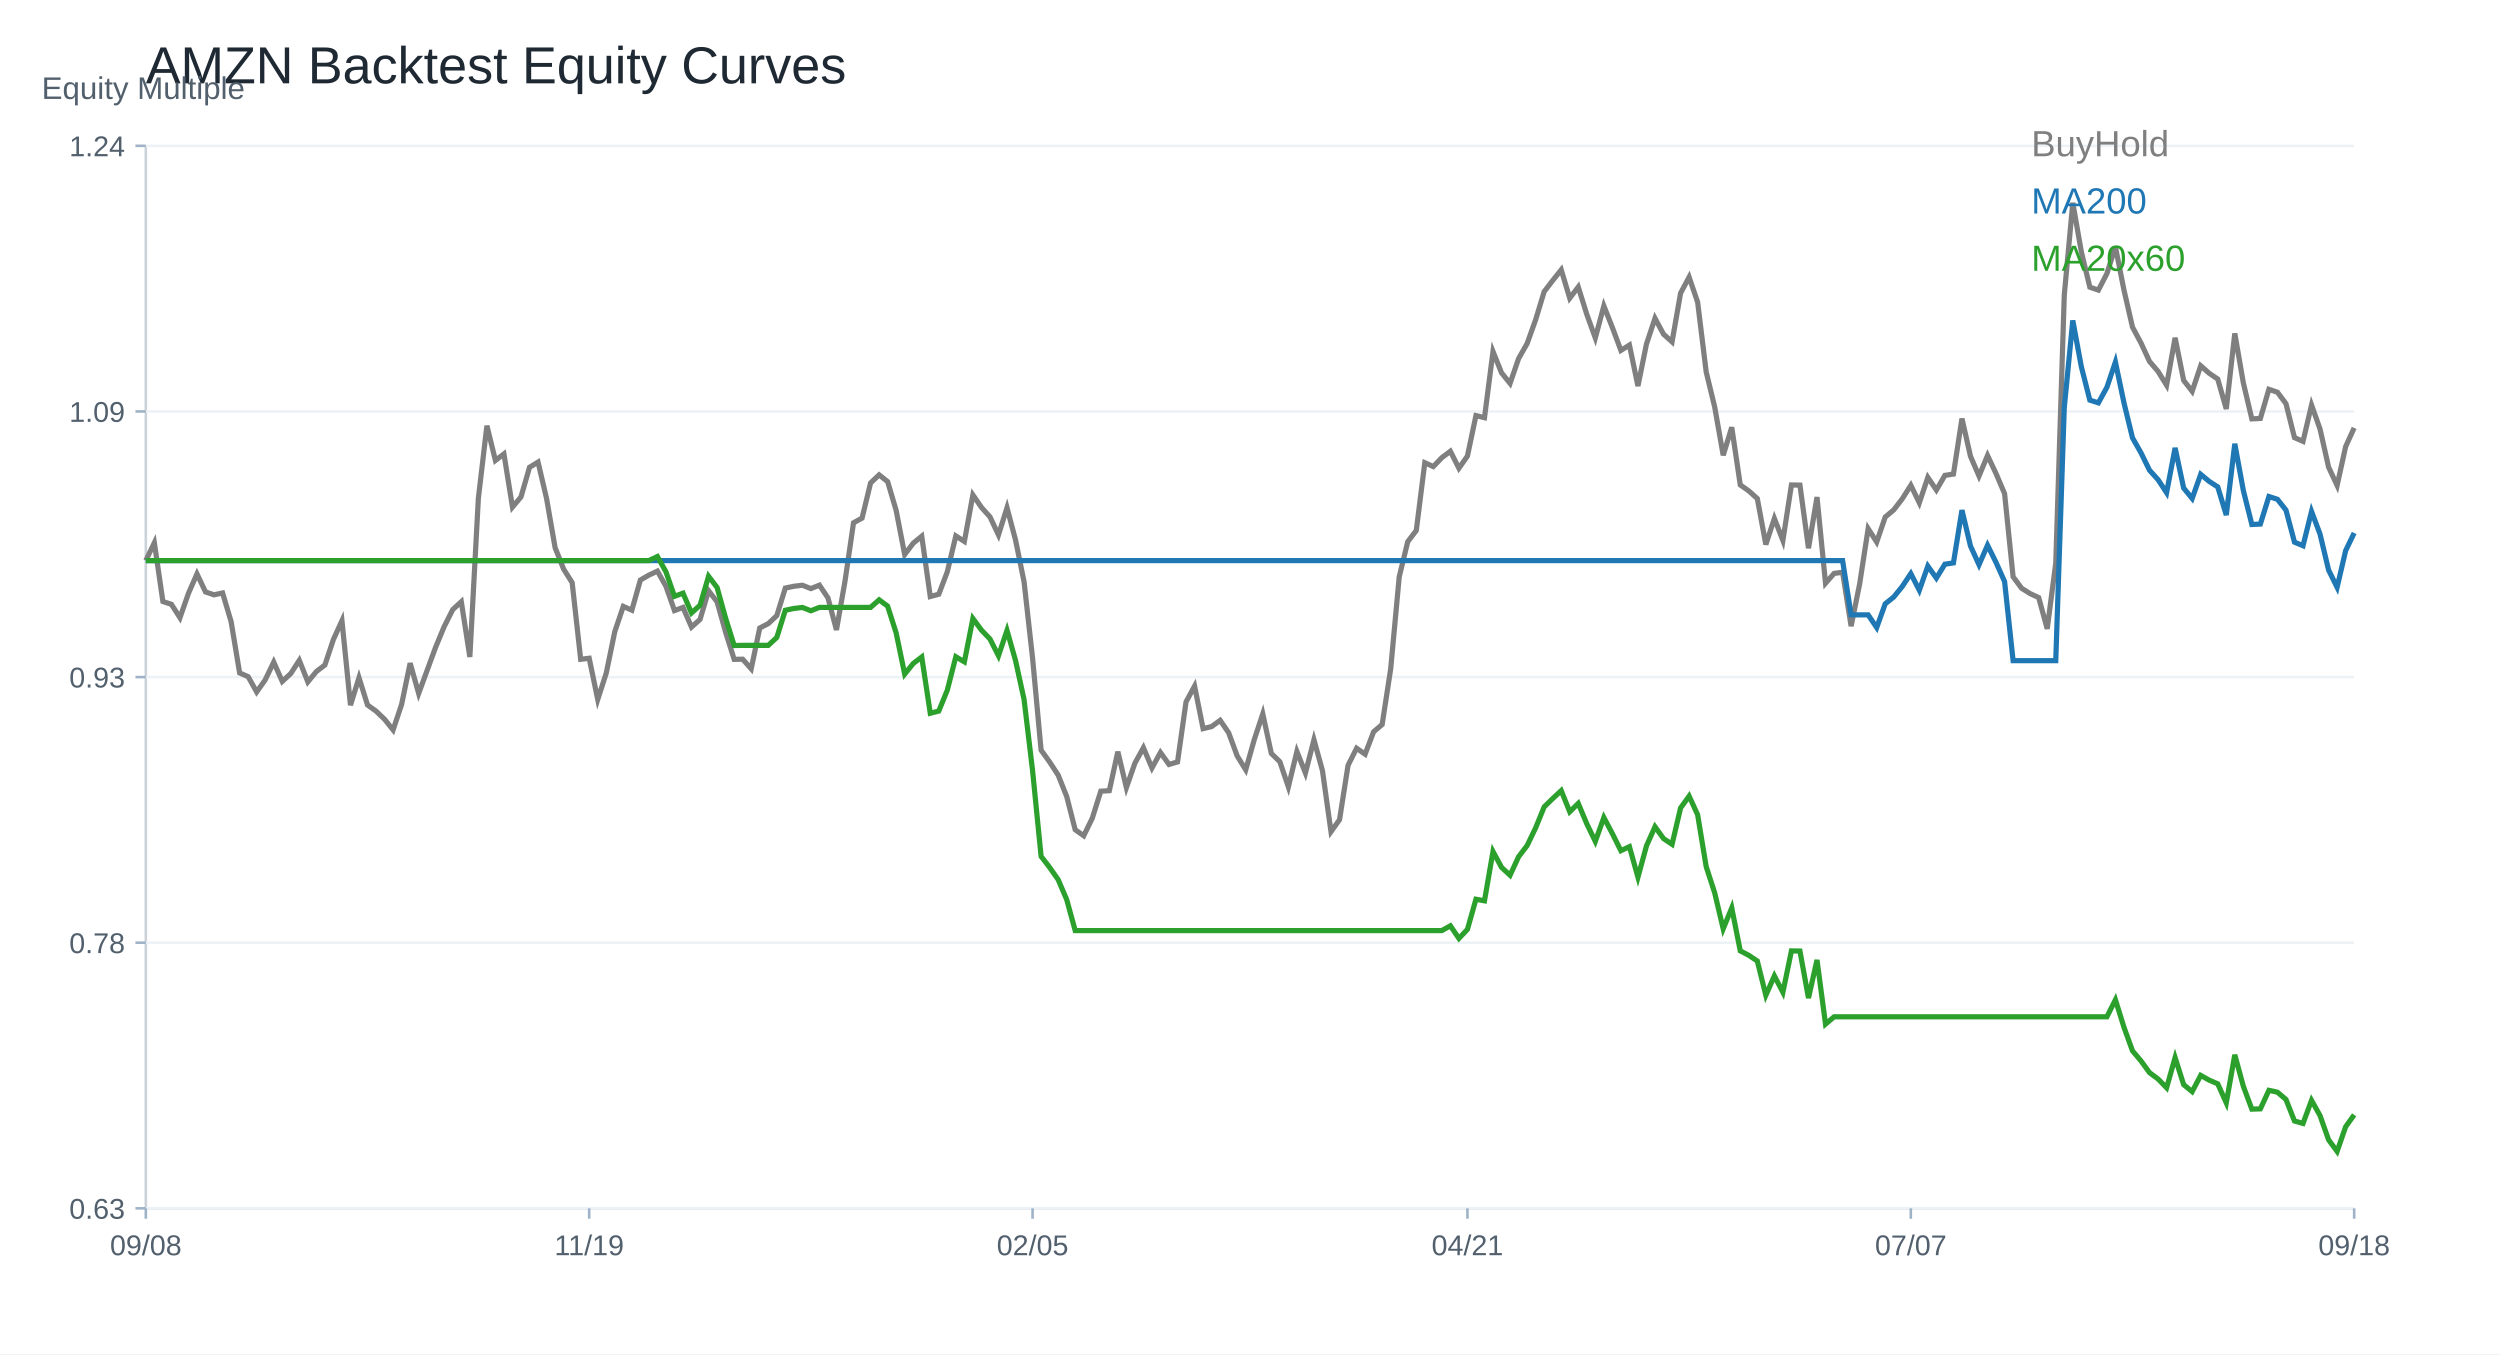
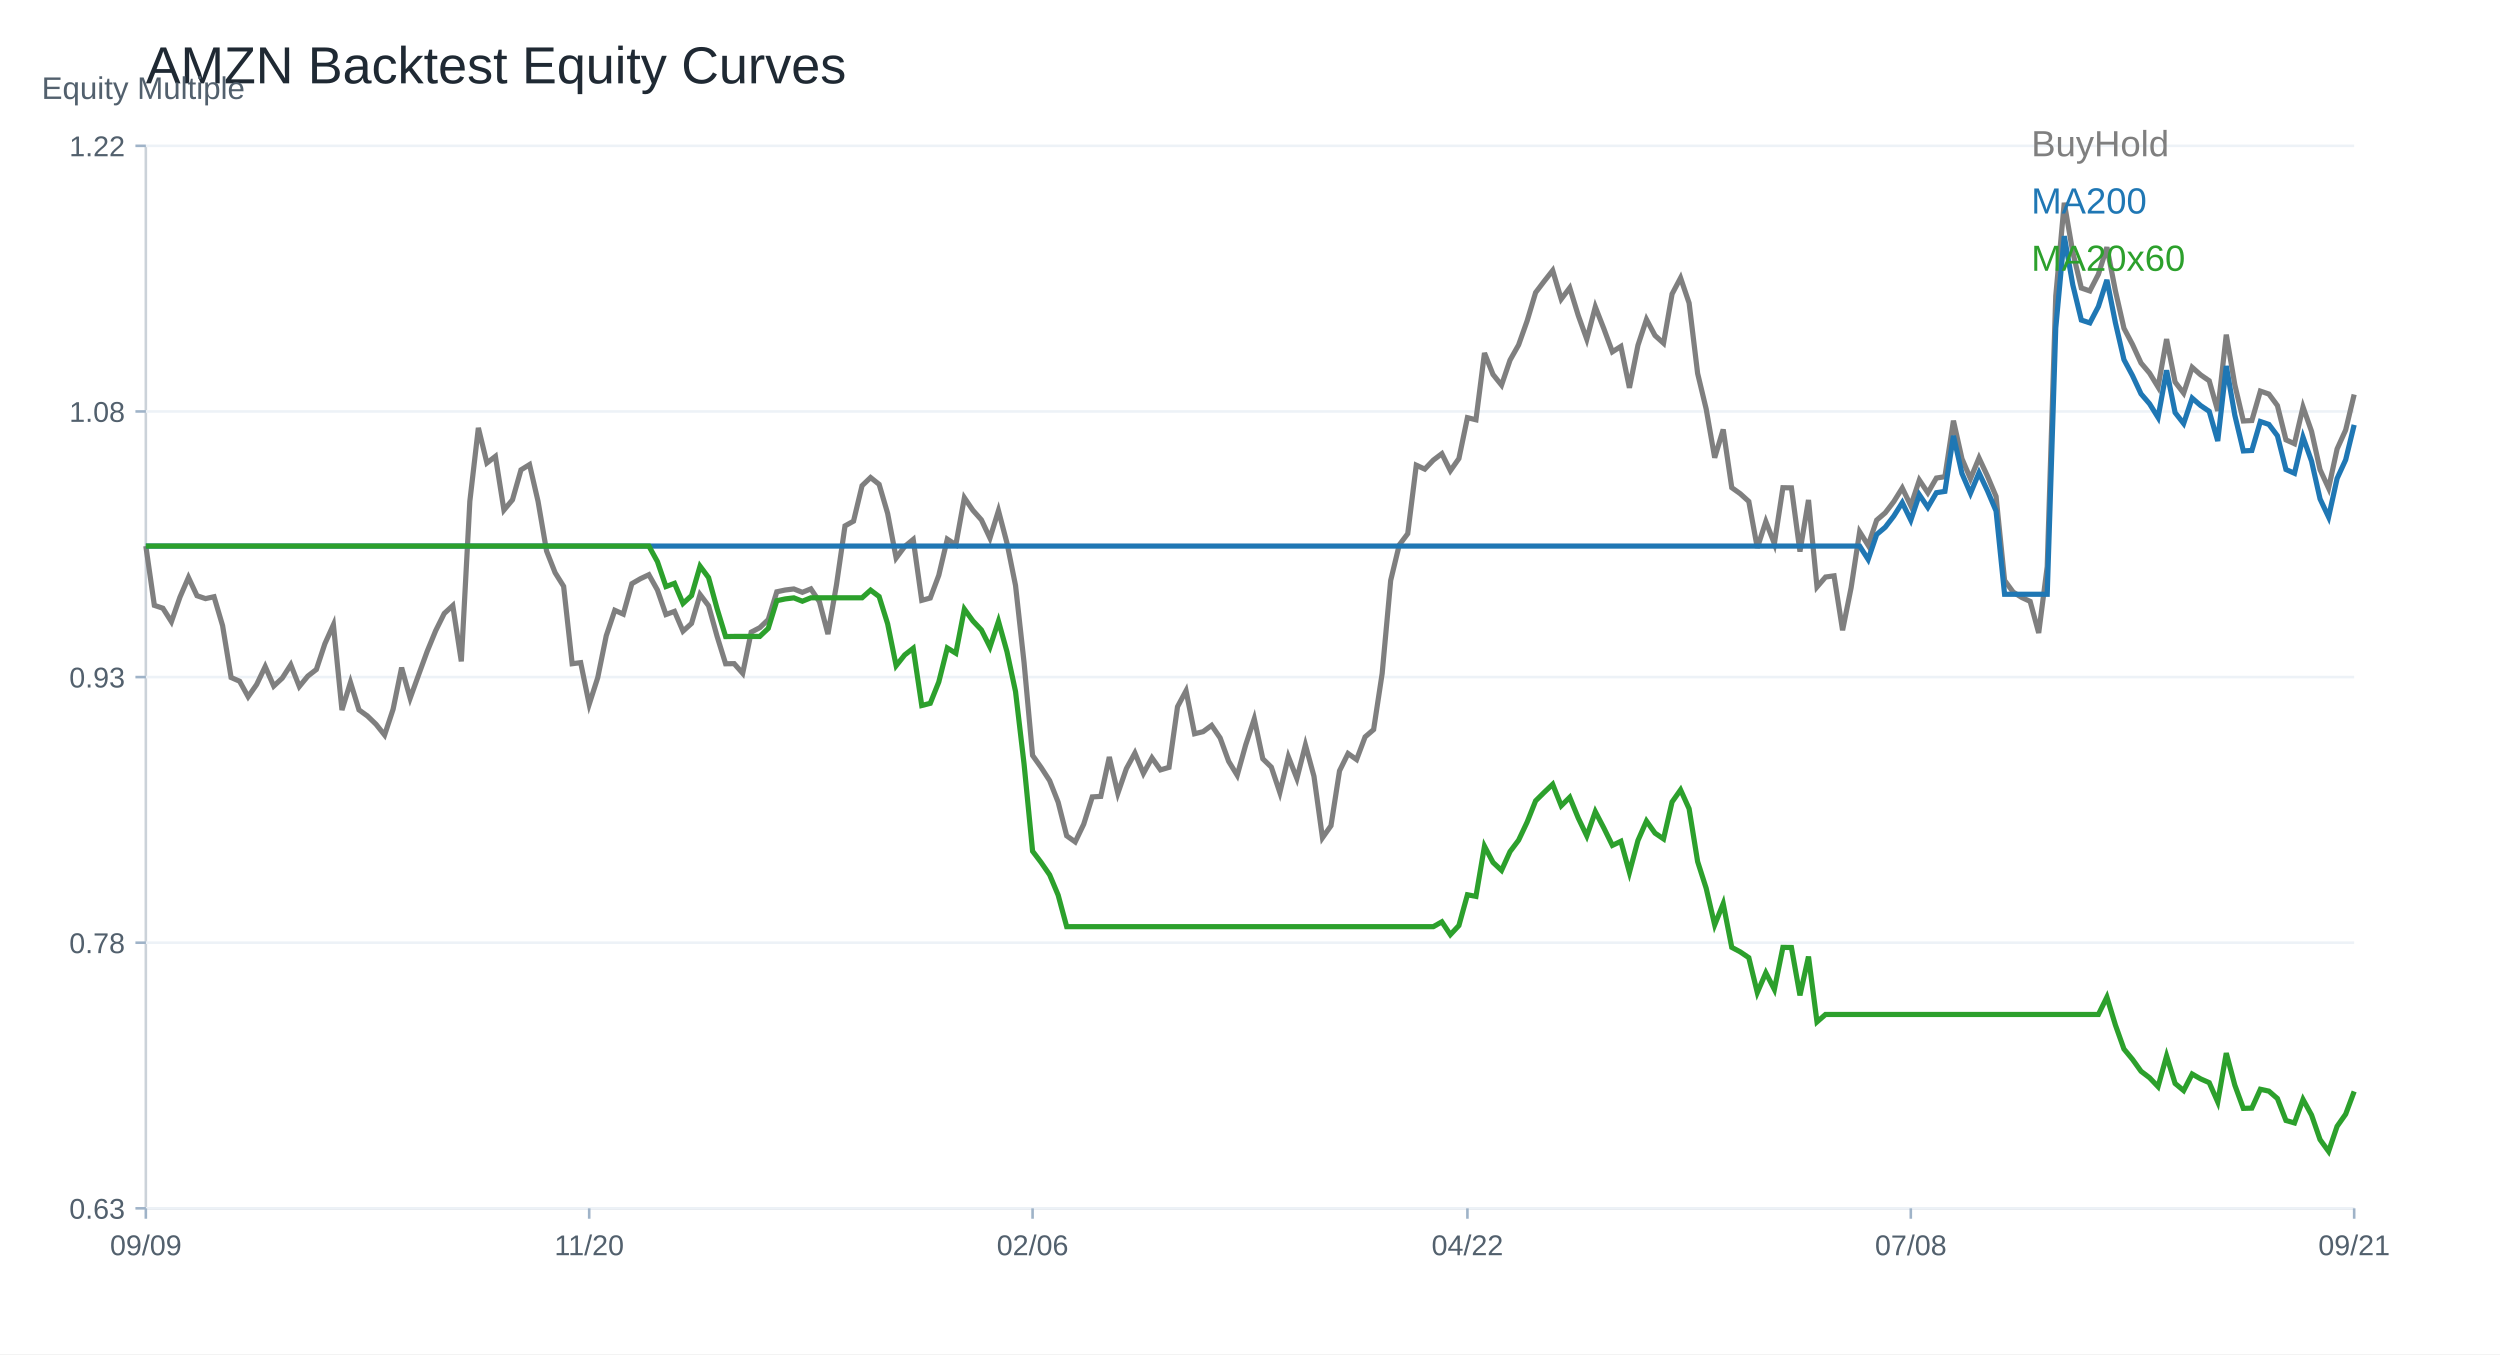
<svg xmlns="http://www.w3.org/2000/svg" width="960" height="520" viewBox="0 0 960 520">
  <rect width="100%" height="100%" fill="white" />
  <text x="56.00" y="32.00" font-size="20" font-family="Arial" fill="#1f2933" text-anchor="start">AMZN Backtest Equity Curves</text>
  <line x1="56" y1="464" x2="904" y2="464" stroke="#cbd2d9" />
  <line x1="56" y1="56" x2="56" y2="464" stroke="#cbd2d9" />
  <text x="16.00" y="38.00" font-size="12" font-family="Arial" fill="#52606d" text-anchor="start">Equity Multiple</text>
  <line x1="56" y1="464.00" x2="904" y2="464.00" stroke="#edf2f7" />
  <line x1="52" y1="464.00" x2="56" y2="464.00" stroke="#9fb3c8" />
  <text x="48.00" y="468.00" font-size="11" font-family="Arial" fill="#52606d" text-anchor="end">0.63</text>
  <line x1="56" y1="362.00" x2="904" y2="362.00" stroke="#edf2f7" />
  <line x1="52" y1="362.00" x2="56" y2="362.00" stroke="#9fb3c8" />
  <text x="48.00" y="366.00" font-size="11" font-family="Arial" fill="#52606d" text-anchor="end">0.78</text>
  <line x1="56" y1="260.00" x2="904" y2="260.00" stroke="#edf2f7" />
  <line x1="52" y1="260.00" x2="56" y2="260.00" stroke="#9fb3c8" />
  <text x="48.00" y="264.00" font-size="11" font-family="Arial" fill="#52606d" text-anchor="end">0.93</text>
  <line x1="56" y1="158.00" x2="904" y2="158.00" stroke="#edf2f7" />
  <line x1="52" y1="158.00" x2="56" y2="158.00" stroke="#9fb3c8" />
-   <text x="48.00" y="162.00" font-size="11" font-family="Arial" fill="#52606d" text-anchor="end">1.09</text>
+   <text x="48.00" y="162.00" font-size="11" font-family="Arial" fill="#52606d" text-anchor="end">1.08</text>
  <line x1="56" y1="56.00" x2="904" y2="56.00" stroke="#edf2f7" />
  <line x1="52" y1="56.00" x2="56" y2="56.00" stroke="#9fb3c8" />
-   <text x="48.00" y="60.00" font-size="11" font-family="Arial" fill="#52606d" text-anchor="end">1.24</text>
+   <text x="48.00" y="60.00" font-size="11" font-family="Arial" fill="#52606d" text-anchor="end">1.22</text>
  <line x1="56.00" y1="464" x2="56.00" y2="468" stroke="#9fb3c8" />
-   <text x="56.00" y="482.00" font-size="11" font-family="Arial" fill="#52606d" text-anchor="middle">09/08</text>
+   <text x="56.00" y="482.00" font-size="11" font-family="Arial" fill="#52606d" text-anchor="middle">09/09</text>
  <line x1="226.25" y1="464" x2="226.25" y2="468" stroke="#9fb3c8" />
-   <text x="226.25" y="482.00" font-size="11" font-family="Arial" fill="#52606d" text-anchor="middle">11/19</text>
+   <text x="226.25" y="482.00" font-size="11" font-family="Arial" fill="#52606d" text-anchor="middle">11/20</text>
  <line x1="396.51" y1="464" x2="396.51" y2="468" stroke="#9fb3c8" />
-   <text x="396.51" y="482.00" font-size="11" font-family="Arial" fill="#52606d" text-anchor="middle">02/05</text>
+   <text x="396.51" y="482.00" font-size="11" font-family="Arial" fill="#52606d" text-anchor="middle">02/06</text>
  <line x1="563.49" y1="464" x2="563.49" y2="468" stroke="#9fb3c8" />
-   <text x="563.49" y="482.00" font-size="11" font-family="Arial" fill="#52606d" text-anchor="middle">04/21</text>
+   <text x="563.49" y="482.00" font-size="11" font-family="Arial" fill="#52606d" text-anchor="middle">04/22</text>
  <line x1="733.75" y1="464" x2="733.75" y2="468" stroke="#9fb3c8" />
-   <text x="733.75" y="482.00" font-size="11" font-family="Arial" fill="#52606d" text-anchor="middle">07/07</text>
+   <text x="733.75" y="482.00" font-size="11" font-family="Arial" fill="#52606d" text-anchor="middle">07/08</text>
  <line x1="904.00" y1="464" x2="904.00" y2="468" stroke="#9fb3c8" />
-   <text x="904.00" y="482.00" font-size="11" font-family="Arial" fill="#52606d" text-anchor="middle">09/18</text>
-   <polyline fill="none" stroke="#7f7f7f" stroke-width="2" points="56.00,215.26 59.27,208.42 62.55,230.98 65.82,232.06 69.10,237.20 72.37,227.84 75.64,220.37 78.92,227.30 82.19,228.41 85.47,227.70 88.74,238.68 92.02,258.41 95.29,259.84 98.56,265.71 101.84,261.07 105.11,254.25 108.39,261.66 111.66,258.64 114.93,253.57 118.21,261.84 121.48,257.87 124.76,255.36 128.03,245.55 131.31,238.36 134.58,270.79 137.85,260.24 141.13,270.73 144.40,273.07 147.68,276.21 150.95,280.29 154.22,270.48 157.50,254.65 160.77,266.29 164.05,257.33 167.32,248.43 170.59,240.56 173.87,234.06 177.14,231.06 180.42,252.28 183.69,191.36 186.97,163.47 190.24,176.82 193.51,174.31 196.79,194.73 200.06,190.82 203.34,179.44 206.61,177.45 209.88,191.42 213.16,210.30 216.43,218.54 219.71,223.73 222.98,253.17 226.25,252.77 229.53,268.60 232.80,258.47 236.08,242.53 239.35,232.86 242.63,234.31 245.90,222.74 249.17,220.85 252.45,219.31 255.72,225.13 259.00,234.46 262.27,233.26 265.54,240.79 268.82,237.85 272.09,226.84 275.37,231.12 278.64,242.79 281.92,253.19 285.19,253.14 288.46,256.82 291.74,241.16 295.01,239.48 298.29,236.40 301.56,225.82 304.83,225.13 308.11,224.73 311.38,226.02 314.66,224.70 317.93,229.58 321.20,241.90 324.48,223.19 327.75,200.75 331.03,198.95 334.30,185.46 337.58,182.35 340.85,184.95 344.12,195.98 347.40,212.95 350.67,208.59 353.95,205.91 357.22,229.07 360.49,228.18 363.77,219.54 367.04,205.80 370.32,207.91 373.59,190.05 376.86,194.82 380.14,198.47 383.41,205.40 386.69,194.96 389.96,207.34 393.24,223.39 396.51,252.77 399.78,288.05 403.06,292.61 406.33,297.63 409.61,305.84 412.88,318.62 416.15,320.93 419.43,314.20 422.70,303.82 425.98,303.62 429.25,288.64 432.53,302.45 435.80,293.06 439.07,287.13 442.35,294.89 445.62,288.96 448.90,293.55 452.17,292.58 455.44,269.51 458.72,263.46 461.99,279.80 465.27,279.00 468.54,276.61 471.81,281.40 475.09,290.30 478.36,295.60 481.64,284.00 484.91,274.13 488.19,289.33 491.46,292.49 494.73,302.16 498.01,288.56 501.28,296.83 504.56,284.08 507.83,295.97 511.10,319.36 514.38,314.77 517.65,293.89 520.93,287.33 524.20,289.61 527.47,281.00 530.75,278.21 534.02,256.87 537.30,221.51 540.57,208.02 543.85,203.71 547.12,177.68 550.39,179.16 553.67,175.74 556.94,173.28 560.22,179.79 563.49,175.14 566.76,159.59 570.04,160.39 573.31,134.98 576.59,143.17 579.86,147.22 583.14,137.69 586.41,131.93 589.68,122.80 592.96,111.99 596.23,107.72 599.51,103.61 602.78,114.50 606.05,110.20 609.33,120.72 612.60,129.76 615.88,117.47 619.15,125.77 622.42,134.55 625.70,132.50 628.97,148.24 632.25,132.07 635.52,122.23 638.80,128.34 642.07,131.27 645.34,112.57 648.62,106.43 651.89,116.02 655.17,142.77 658.44,156.29 661.71,174.82 664.99,164.07 668.26,186.20 671.54,188.51 674.81,191.45 678.08,209.10 681.36,199.09 684.63,207.54 687.91,186.23 691.18,186.29 694.46,210.53 697.73,190.88 701.00,223.96 704.28,220.20 707.55,219.74 710.83,240.45 714.10,224.25 717.37,203.00 720.65,208.13 723.92,198.55 727.20,195.79 730.47,191.54 733.75,186.35 737.02,193.08 740.29,183.32 743.57,188.17 746.84,182.55 750.12,182.04 753.39,160.73 756.66,175.19 759.94,182.78 763.21,174.91 766.49,181.87 769.76,189.57 773.03,221.48 776.31,225.90 779.58,227.95 782.86,229.47 786.13,241.47 789.41,216.23 792.68,113.34 795.95,77.86 799.23,96.68 802.50,110.28 805.78,111.40 809.05,105.06 812.32,94.77 815.60,111.37 818.87,125.60 822.15,131.73 825.42,138.80 828.69,142.62 831.97,147.93 835.24,129.71 838.52,146.05 841.79,150.27 845.07,140.46 848.34,143.34 851.61,145.56 854.89,157.03 858.16,128.02 861.44,147.02 864.71,160.85 867.98,160.68 871.26,149.50 874.53,150.61 877.81,155.00 881.08,168.04 884.36,169.49 887.63,155.54 890.90,164.78 894.18,179.39 897.45,186.40 900.73,171.49 904.00,164.30" />
+   <text x="904.00" y="482.00" font-size="11" font-family="Arial" fill="#52606d" text-anchor="middle">09/21</text>
+   <polyline fill="none" stroke="#7f7f7f" stroke-width="2" points="56.00,209.69 59.27,232.46 62.55,233.56 65.82,238.74 69.10,229.30 72.37,221.75 75.64,228.75 78.92,229.87 82.19,229.15 85.47,240.24 88.74,260.16 92.02,261.60 95.29,267.54 98.56,262.84 101.84,255.96 105.11,263.45 108.39,260.39 111.66,255.27 114.93,263.62 118.21,259.62 121.48,257.08 124.76,247.18 128.03,239.92 131.31,272.66 134.58,262.01 137.85,272.60 141.13,274.97 144.40,278.13 147.68,282.25 150.95,272.35 154.22,256.36 157.50,268.11 160.77,259.07 164.05,250.09 167.32,242.14 170.59,235.57 173.87,232.55 177.14,253.97 180.42,192.47 183.69,164.30 186.97,177.78 190.24,175.25 193.51,195.86 196.79,191.92 200.06,180.43 203.34,178.41 206.61,192.52 209.88,211.59 213.16,219.91 216.43,225.15 219.71,254.87 222.98,254.46 226.25,270.44 229.53,260.22 232.80,244.13 236.08,234.36 239.35,235.83 242.63,224.14 245.90,222.24 249.17,220.69 252.45,226.56 255.72,235.98 259.00,234.77 262.27,242.37 265.54,239.40 268.82,228.29 272.09,232.61 275.37,244.38 278.64,254.89 281.92,254.84 285.19,258.55 288.46,242.74 291.74,241.04 295.01,237.93 298.29,227.25 301.56,226.56 304.83,226.16 308.11,227.45 311.38,226.13 314.66,231.05 317.93,243.49 321.20,224.60 324.48,201.94 327.75,200.12 331.03,186.50 334.30,183.37 337.58,185.99 340.85,197.13 344.12,214.26 347.40,209.86 350.67,207.15 353.95,230.53 357.22,229.64 360.49,220.92 363.77,207.04 367.04,209.17 370.32,191.14 373.59,195.95 376.86,199.64 380.14,206.63 383.41,196.09 386.69,208.59 389.96,224.80 393.24,254.46 396.51,290.08 399.78,294.69 403.06,299.76 406.33,308.05 409.61,320.95 412.88,323.29 416.15,316.49 419.43,306.01 422.70,305.81 425.98,290.69 429.25,304.63 432.53,295.15 435.80,289.16 439.07,296.99 442.35,291.01 445.62,295.64 448.90,294.66 452.17,271.37 455.44,265.26 458.72,281.76 461.99,280.96 465.27,278.54 468.54,283.37 471.81,292.36 475.09,297.71 478.36,285.99 481.64,276.03 484.91,291.38 488.19,294.58 491.46,304.34 494.73,290.60 498.01,298.95 501.28,286.08 504.56,298.09 507.83,321.70 511.10,317.07 514.38,295.99 517.65,289.36 520.93,291.67 524.20,282.97 527.47,280.15 530.75,258.61 534.02,222.90 537.30,209.28 540.57,204.93 543.85,178.64 547.12,180.14 550.39,176.69 553.67,174.21 556.94,180.77 560.22,176.08 563.49,160.39 566.76,161.19 570.04,135.54 573.31,143.80 576.59,147.89 579.86,138.27 583.14,132.45 586.41,123.24 589.68,112.33 592.96,108.01 596.23,103.86 599.51,114.86 602.78,110.51 606.05,121.14 609.33,130.27 612.60,117.85 615.88,126.23 619.15,135.10 622.42,133.03 625.70,148.93 628.97,132.60 632.25,122.66 635.52,128.83 638.80,131.79 642.07,112.90 645.34,106.71 648.62,116.39 651.89,143.40 655.17,157.05 658.44,175.76 661.71,164.91 664.99,187.25 668.26,189.59 671.54,192.55 674.81,210.38 678.08,200.27 681.36,208.79 684.63,187.28 687.91,187.34 691.18,211.82 694.46,191.98 697.73,225.38 701.00,221.58 704.28,221.12 707.55,242.02 710.83,225.67 714.10,204.21 717.37,209.40 720.65,199.72 723.92,196.93 727.20,192.64 730.47,187.40 733.75,194.19 737.02,184.34 740.29,189.24 743.57,183.57 746.84,183.05 750.12,161.54 753.39,176.14 756.66,183.80 759.94,175.85 763.21,182.88 766.49,190.65 769.76,222.87 773.03,227.34 776.31,229.41 779.58,230.94 782.86,243.06 786.13,217.58 789.41,113.68 792.68,77.86 795.95,96.86 799.23,110.60 802.50,111.72 805.78,105.33 809.05,94.93 812.32,111.69 815.60,126.06 818.87,132.25 822.15,139.39 825.42,143.25 828.69,148.61 831.97,130.21 835.24,146.71 838.52,150.97 841.79,141.06 845.07,143.97 848.34,146.22 851.61,157.79 854.89,128.51 858.16,147.69 861.44,161.65 864.71,161.48 867.98,150.19 871.26,151.32 874.53,155.75 877.81,168.91 881.08,170.38 884.36,156.30 887.63,165.63 890.90,180.37 894.18,187.45 897.45,172.39 900.73,165.14 904.00,151.49" />
  <text x="780.00" y="60.00" font-size="14" font-family="Arial" fill="#7f7f7f" text-anchor="start">BuyHold</text>
-   <polyline fill="none" stroke="#1f77b4" stroke-width="2" points="56.00,215.26 59.27,215.26 62.55,215.26 65.82,215.26 69.10,215.26 72.37,215.26 75.64,215.26 78.92,215.26 82.19,215.26 85.47,215.26 88.74,215.26 92.02,215.26 95.29,215.26 98.56,215.26 101.84,215.26 105.11,215.26 108.39,215.26 111.66,215.26 114.93,215.26 118.21,215.26 121.48,215.26 124.76,215.26 128.03,215.26 131.31,215.26 134.58,215.26 137.85,215.26 141.13,215.26 144.40,215.26 147.68,215.26 150.95,215.26 154.22,215.26 157.50,215.26 160.77,215.26 164.05,215.26 167.32,215.26 170.59,215.26 173.87,215.26 177.14,215.26 180.42,215.26 183.69,215.26 186.97,215.26 190.24,215.26 193.51,215.26 196.79,215.26 200.06,215.26 203.34,215.26 206.61,215.26 209.88,215.26 213.16,215.26 216.43,215.26 219.71,215.26 222.98,215.26 226.25,215.26 229.53,215.26 232.80,215.26 236.08,215.26 239.35,215.26 242.63,215.26 245.90,215.26 249.17,215.26 252.45,215.26 255.72,215.26 259.00,215.26 262.27,215.26 265.54,215.26 268.82,215.26 272.09,215.26 275.37,215.26 278.64,215.26 281.92,215.26 285.19,215.26 288.46,215.26 291.74,215.26 295.01,215.26 298.29,215.26 301.56,215.26 304.83,215.26 308.11,215.26 311.38,215.26 314.66,215.26 317.93,215.26 321.20,215.26 324.48,215.26 327.75,215.26 331.03,215.26 334.30,215.26 337.58,215.26 340.85,215.26 344.12,215.26 347.40,215.26 350.67,215.26 353.95,215.26 357.22,215.26 360.49,215.26 363.77,215.26 367.04,215.26 370.32,215.26 373.59,215.26 376.86,215.26 380.14,215.26 383.41,215.26 386.69,215.26 389.96,215.26 393.24,215.26 396.51,215.26 399.78,215.26 403.06,215.26 406.33,215.26 409.61,215.26 412.88,215.26 416.15,215.26 419.43,215.26 422.70,215.26 425.98,215.26 429.25,215.26 432.53,215.26 435.80,215.26 439.07,215.26 442.35,215.26 445.62,215.26 448.90,215.26 452.17,215.26 455.44,215.26 458.72,215.26 461.99,215.26 465.27,215.26 468.54,215.26 471.81,215.26 475.09,215.26 478.36,215.26 481.64,215.26 484.91,215.26 488.19,215.26 491.46,215.26 494.73,215.26 498.01,215.26 501.28,215.26 504.56,215.26 507.83,215.26 511.10,215.26 514.38,215.26 517.65,215.26 520.93,215.26 524.20,215.26 527.47,215.26 530.75,215.26 534.02,215.26 537.30,215.26 540.57,215.26 543.85,215.26 547.12,215.26 550.39,215.26 553.67,215.26 556.94,215.26 560.22,215.26 563.49,215.26 566.76,215.26 570.04,215.26 573.31,215.26 576.59,215.26 579.86,215.26 583.14,215.26 586.41,215.26 589.68,215.26 592.96,215.26 596.23,215.26 599.51,215.26 602.78,215.26 606.05,215.26 609.33,215.26 612.60,215.26 615.88,215.26 619.15,215.26 622.42,215.26 625.70,215.26 628.97,215.26 632.25,215.26 635.52,215.26 638.80,215.26 642.07,215.26 645.34,215.26 648.62,215.26 651.89,215.26 655.17,215.26 658.44,215.26 661.71,215.26 664.99,215.26 668.26,215.26 671.54,215.26 674.81,215.26 678.08,215.26 681.36,215.26 684.63,215.26 687.91,215.26 691.18,215.26 694.46,215.26 697.73,215.26 701.00,215.26 704.28,215.26 707.55,215.26 710.83,236.11 714.10,236.11 717.37,236.11 720.65,240.99 723.92,231.87 727.20,229.24 730.47,225.20 733.75,220.26 737.02,226.66 740.29,217.38 743.57,221.99 746.84,216.65 750.12,216.16 753.39,195.89 756.66,209.65 759.94,216.86 763.21,209.37 766.49,216.00 769.76,223.32 773.03,253.69 776.31,253.69 779.58,253.69 782.86,253.69 786.13,253.69 789.41,253.69 792.68,156.54 795.95,123.04 799.23,140.81 802.50,153.65 805.78,154.70 809.05,148.73 812.32,139.01 815.60,154.68 818.87,168.12 822.15,173.91 825.42,180.58 828.69,184.19 831.97,189.20 835.24,171.99 838.52,187.42 841.79,191.41 845.07,182.15 848.34,184.87 851.61,186.97 854.89,197.79 858.16,170.40 861.44,188.34 864.71,201.40 867.98,201.24 871.26,190.68 874.53,191.73 877.81,195.88 881.08,208.19 884.36,209.56 887.63,196.39 890.90,205.12 894.18,218.90 897.45,225.53 900.73,211.44 904.00,204.66" />
+   <polyline fill="none" stroke="#1f77b4" stroke-width="2" points="56.00,209.69 59.27,209.69 62.55,209.69 65.82,209.69 69.10,209.69 72.37,209.69 75.64,209.69 78.92,209.69 82.19,209.69 85.47,209.69 88.74,209.69 92.02,209.69 95.29,209.69 98.56,209.69 101.84,209.69 105.11,209.69 108.39,209.69 111.66,209.69 114.93,209.69 118.21,209.69 121.48,209.69 124.76,209.69 128.03,209.69 131.31,209.69 134.58,209.69 137.85,209.69 141.13,209.69 144.40,209.69 147.68,209.69 150.95,209.69 154.22,209.69 157.50,209.69 160.77,209.69 164.05,209.69 167.32,209.69 170.59,209.69 173.87,209.69 177.14,209.69 180.42,209.69 183.69,209.69 186.97,209.69 190.24,209.69 193.51,209.69 196.79,209.69 200.06,209.69 203.34,209.69 206.61,209.69 209.88,209.69 213.16,209.69 216.43,209.69 219.71,209.69 222.98,209.69 226.25,209.69 229.53,209.69 232.80,209.69 236.08,209.69 239.35,209.69 242.63,209.69 245.90,209.69 249.17,209.69 252.45,209.69 255.72,209.69 259.00,209.69 262.27,209.69 265.54,209.69 268.82,209.69 272.09,209.69 275.37,209.69 278.64,209.69 281.92,209.69 285.19,209.69 288.46,209.69 291.74,209.69 295.01,209.69 298.29,209.69 301.56,209.69 304.83,209.69 308.11,209.69 311.38,209.69 314.66,209.69 317.93,209.69 321.20,209.69 324.48,209.69 327.75,209.69 331.03,209.69 334.30,209.69 337.58,209.69 340.85,209.69 344.12,209.69 347.40,209.69 350.67,209.69 353.95,209.69 357.22,209.69 360.49,209.69 363.77,209.69 367.04,209.69 370.32,209.69 373.59,209.69 376.86,209.69 380.14,209.69 383.41,209.69 386.69,209.69 389.96,209.69 393.24,209.69 396.51,209.69 399.78,209.69 403.06,209.69 406.33,209.69 409.61,209.69 412.88,209.69 416.15,209.69 419.43,209.69 422.70,209.69 425.98,209.69 429.25,209.69 432.53,209.69 435.80,209.69 439.07,209.69 442.35,209.69 445.62,209.69 448.90,209.69 452.17,209.69 455.44,209.69 458.72,209.69 461.99,209.69 465.27,209.69 468.54,209.69 471.81,209.69 475.09,209.69 478.36,209.69 481.64,209.69 484.91,209.69 488.19,209.69 491.46,209.69 494.73,209.69 498.01,209.69 501.28,209.69 504.56,209.69 507.83,209.69 511.10,209.69 514.38,209.69 517.65,209.69 520.93,209.69 524.20,209.69 527.47,209.69 530.75,209.69 534.02,209.69 537.30,209.69 540.57,209.69 543.85,209.69 547.12,209.69 550.39,209.69 553.67,209.69 556.94,209.69 560.22,209.69 563.49,209.69 566.76,209.69 570.04,209.69 573.31,209.69 576.59,209.69 579.86,209.69 583.14,209.69 586.41,209.69 589.68,209.69 592.96,209.69 596.23,209.69 599.51,209.69 602.78,209.69 606.05,209.69 609.33,209.69 612.60,209.69 615.88,209.69 619.15,209.69 622.42,209.69 625.70,209.69 628.97,209.69 632.25,209.69 635.52,209.69 638.80,209.69 642.07,209.69 645.34,209.69 648.62,209.69 651.89,209.69 655.17,209.69 658.44,209.69 661.71,209.69 664.99,209.69 668.26,209.69 671.54,209.69 674.81,209.69 678.08,209.69 681.36,209.69 684.63,209.69 687.91,209.69 691.18,209.69 694.46,209.69 697.73,209.69 701.00,209.69 704.28,209.69 707.55,209.69 710.83,209.69 714.10,209.69 717.37,214.83 720.65,205.23 723.92,202.46 727.20,198.20 730.47,193.00 733.75,199.74 737.02,189.97 740.29,194.83 743.57,189.20 746.84,188.69 750.12,167.35 753.39,181.83 756.66,189.43 759.94,181.55 763.21,188.52 766.49,196.23 769.76,228.20 773.03,228.20 776.31,228.20 779.58,228.20 782.86,228.20 786.13,228.20 789.41,125.93 792.68,90.67 795.95,109.38 799.23,122.90 802.50,124.00 805.78,117.71 809.05,107.48 812.32,123.97 815.60,138.12 818.87,144.21 822.15,151.24 825.42,155.04 828.69,160.31 831.97,142.20 835.24,158.44 838.52,162.64 841.79,152.88 845.07,155.75 848.34,157.96 851.61,169.35 854.89,140.53 858.16,159.40 861.44,173.15 864.71,172.98 867.98,161.87 871.26,162.98 874.53,167.34 877.81,180.29 881.08,181.74 884.36,167.88 887.63,177.06 890.90,191.58 894.18,198.55 897.45,183.72 900.73,176.58 904.00,163.15" />
  <text x="780.00" y="82.00" font-size="14" font-family="Arial" fill="#1f77b4" text-anchor="start">MA200</text>
-   <polyline fill="none" stroke="#2ca02c" stroke-width="2" points="56.00,215.26 59.27,215.26 62.55,215.26 65.82,215.26 69.10,215.26 72.37,215.26 75.64,215.26 78.92,215.26 82.19,215.26 85.47,215.26 88.74,215.26 92.02,215.26 95.29,215.26 98.56,215.26 101.84,215.26 105.11,215.26 108.39,215.26 111.66,215.26 114.93,215.26 118.21,215.26 121.48,215.26 124.76,215.26 128.03,215.26 131.31,215.26 134.58,215.26 137.85,215.26 141.13,215.26 144.40,215.26 147.68,215.26 150.95,215.26 154.22,215.26 157.50,215.26 160.77,215.26 164.05,215.26 167.32,215.26 170.59,215.26 173.87,215.26 177.14,215.26 180.42,215.26 183.69,215.26 186.97,215.26 190.24,215.26 193.51,215.26 196.79,215.26 200.06,215.26 203.34,215.26 206.61,215.26 209.88,215.26 213.16,215.26 216.43,215.26 219.71,215.26 222.98,215.26 226.25,215.26 229.53,215.26 232.80,215.26 236.08,215.26 239.35,215.26 242.63,215.26 245.90,215.26 249.17,215.26 252.45,213.71 255.72,219.58 259.00,228.98 262.27,227.77 265.54,235.37 268.82,232.40 272.09,221.30 275.37,225.62 278.64,237.38 281.92,247.88 285.19,247.82 288.46,247.82 291.74,247.82 295.01,247.82 298.29,244.78 301.56,234.33 304.83,233.66 308.11,233.26 311.38,234.53 314.66,233.24 317.93,233.24 321.20,233.24 324.48,233.24 327.75,233.24 331.03,233.24 334.30,233.24 337.58,230.34 340.85,232.76 344.12,243.04 347.40,258.86 350.67,254.79 353.95,252.29 357.22,273.88 360.49,273.05 363.77,265.00 367.04,252.19 370.32,254.15 373.59,237.51 376.86,241.95 380.14,245.36 383.41,251.81 386.69,242.09 389.96,253.62 393.24,268.59 396.51,295.96 399.78,328.84 403.06,333.10 406.33,337.77 409.61,345.43 412.88,357.34 416.15,357.34 419.43,357.34 422.70,357.34 425.98,357.34 429.25,357.34 432.53,357.34 435.80,357.34 439.07,357.34 442.35,357.34 445.62,357.34 448.90,357.34 452.17,357.34 455.44,357.34 458.72,357.34 461.99,357.34 465.27,357.34 468.54,357.34 471.81,357.34 475.09,357.34 478.36,357.34 481.64,357.34 484.91,357.34 488.19,357.34 491.46,357.34 494.73,357.34 498.01,357.34 501.28,357.34 504.56,357.34 507.83,357.34 511.10,357.34 514.38,357.34 517.65,357.34 520.93,357.34 524.20,357.34 527.47,357.34 530.75,357.34 534.02,357.34 537.30,357.34 540.57,357.34 543.85,357.34 547.12,357.34 550.39,357.34 553.67,357.34 556.94,355.51 560.22,360.35 563.49,356.89 566.76,345.31 570.04,345.91 573.31,326.97 576.59,333.07 579.86,336.09 583.14,328.99 586.41,324.70 589.68,317.90 592.96,309.85 596.23,306.66 599.51,303.60 602.78,311.72 606.05,308.51 609.33,316.35 612.60,323.09 615.88,313.93 619.15,320.11 622.42,326.66 625.70,325.13 628.97,336.85 632.25,324.81 635.52,317.48 638.80,322.02 642.07,324.21 645.34,310.27 648.62,305.71 651.89,312.85 655.17,332.77 658.44,342.85 661.71,356.66 664.99,348.65 668.26,365.13 671.54,366.85 674.81,369.04 678.08,382.19 681.36,374.74 684.63,381.03 687.91,365.15 691.18,365.20 694.46,383.26 697.73,368.62 701.00,393.26 704.28,390.46 707.55,390.46 710.83,390.46 714.10,390.46 717.37,390.46 720.65,390.46 723.92,390.46 727.20,390.46 730.47,390.46 733.75,390.46 737.02,390.46 740.29,390.46 743.57,390.46 746.84,390.46 750.12,390.46 753.39,390.46 756.66,390.46 759.94,390.46 763.21,390.46 766.49,390.46 769.76,390.46 773.03,390.46 776.31,390.46 779.58,390.46 782.86,390.46 786.13,390.46 789.41,390.46 792.68,390.46 795.95,390.46 799.23,390.46 802.50,390.46 805.78,390.46 809.05,390.46 812.32,383.92 815.60,394.46 818.87,403.51 822.15,407.40 825.42,411.90 828.69,414.33 831.97,417.70 835.24,406.12 838.52,416.50 841.79,419.18 845.07,412.95 848.34,414.78 851.61,416.19 854.89,423.48 858.16,405.05 861.44,417.12 864.71,425.91 867.98,425.80 871.26,418.69 874.53,419.40 877.81,422.19 881.08,430.47 884.36,431.40 887.63,422.54 890.90,428.41 894.18,437.68 897.45,442.14 900.73,432.67 904.00,428.10" />
+   <polyline fill="none" stroke="#2ca02c" stroke-width="2" points="56.00,209.69 59.27,209.69 62.55,209.69 65.82,209.69 69.10,209.69 72.37,209.69 75.64,209.69 78.92,209.69 82.19,209.69 85.47,209.69 88.74,209.69 92.02,209.69 95.29,209.69 98.56,209.69 101.84,209.69 105.11,209.69 108.39,209.69 111.66,209.69 114.93,209.69 118.21,209.69 121.48,209.69 124.76,209.69 128.03,209.69 131.31,209.69 134.58,209.69 137.85,209.69 141.13,209.69 144.40,209.69 147.68,209.69 150.95,209.69 154.22,209.69 157.50,209.69 160.77,209.69 164.05,209.69 167.32,209.69 170.59,209.69 173.87,209.69 177.14,209.69 180.42,209.69 183.69,209.69 186.97,209.69 190.24,209.69 193.51,209.69 196.79,209.69 200.06,209.69 203.34,209.69 206.61,209.69 209.88,209.69 213.16,209.69 216.43,209.69 219.71,209.69 222.98,209.69 226.25,209.69 229.53,209.69 232.80,209.69 236.08,209.69 239.35,209.69 242.63,209.69 245.90,209.69 249.17,209.69 252.45,215.66 255.72,225.23 259.00,224.00 262.27,231.72 265.54,228.71 268.82,217.41 272.09,221.80 275.37,233.77 278.64,244.45 281.92,244.39 285.19,244.39 288.46,244.39 291.74,244.39 295.01,241.30 298.29,230.67 301.56,229.98 304.83,229.58 308.11,230.87 311.38,229.55 314.66,229.55 317.93,229.55 321.20,229.55 324.48,229.55 327.75,229.55 331.03,229.55 334.30,226.61 337.58,229.07 340.85,239.53 344.12,255.63 347.40,251.49 350.67,248.95 353.95,270.91 357.22,270.07 360.49,261.88 363.77,248.84 367.04,250.84 370.32,233.91 373.59,238.43 376.86,241.89 380.14,248.46 383.41,238.56 386.69,250.30 389.96,265.53 393.24,293.39 396.51,326.85 399.78,331.17 403.06,335.93 406.33,343.72 409.61,355.84 412.88,355.84 416.15,355.84 419.43,355.84 422.70,355.84 425.98,355.84 429.25,355.84 432.53,355.84 435.80,355.84 439.07,355.84 442.35,355.84 445.62,355.84 448.90,355.84 452.17,355.84 455.44,355.84 458.72,355.84 461.99,355.84 465.27,355.84 468.54,355.84 471.81,355.84 475.09,355.84 478.36,355.84 481.64,355.84 484.91,355.84 488.19,355.84 491.46,355.84 494.73,355.84 498.01,355.84 501.28,355.84 504.56,355.84 507.83,355.84 511.10,355.84 514.38,355.84 517.65,355.84 520.93,355.84 524.20,355.84 527.47,355.84 530.75,355.84 534.02,355.84 537.30,355.84 540.57,355.84 543.85,355.84 547.12,355.84 550.39,355.84 553.67,353.98 556.94,358.91 560.22,355.39 563.49,343.60 566.76,344.21 570.04,324.94 573.31,331.15 576.59,334.22 579.86,327.00 583.14,322.63 586.41,315.71 589.68,307.52 592.96,304.27 596.23,301.16 599.51,309.42 602.78,306.16 606.05,314.13 609.33,320.99 612.60,311.67 615.88,317.96 619.15,324.62 622.42,323.06 625.70,335.00 628.97,322.74 632.25,315.28 635.52,319.91 638.80,322.13 642.07,307.95 645.34,303.30 648.62,310.57 651.89,330.85 655.17,341.10 658.44,355.15 661.71,347.00 664.99,363.78 668.26,365.53 671.54,367.75 674.81,381.14 678.08,373.55 681.36,379.95 684.63,363.80 687.91,363.84 691.18,382.22 694.46,367.32 697.73,392.40 701.00,389.55 704.28,389.55 707.55,389.55 710.83,389.55 714.10,389.55 717.37,389.55 720.65,389.55 723.92,389.55 727.20,389.55 730.47,389.55 733.75,389.55 737.02,389.55 740.29,389.55 743.57,389.55 746.84,389.55 750.12,389.55 753.39,389.55 756.66,389.55 759.94,389.55 763.21,389.55 766.49,389.55 769.76,389.55 773.03,389.55 776.31,389.55 779.58,389.55 782.86,389.55 786.13,389.55 789.41,389.55 792.68,389.55 795.95,389.55 799.23,389.55 802.50,389.55 805.78,389.55 809.05,382.89 812.32,393.62 815.60,402.83 818.87,406.79 822.15,411.36 825.42,413.84 828.69,417.27 831.97,405.48 835.24,416.05 838.52,418.78 841.79,412.43 845.07,414.30 848.34,415.74 851.61,423.15 854.89,404.39 858.16,416.68 861.44,425.62 864.71,425.51 867.98,418.28 871.26,419.00 874.53,421.84 877.81,430.27 881.08,431.21 884.36,422.19 887.63,428.16 890.90,437.61 894.18,442.14 897.45,432.50 900.73,427.85 904.00,419.11" />
  <text x="780.00" y="104.00" font-size="14" font-family="Arial" fill="#2ca02c" text-anchor="start">MA20x60</text>
</svg>
